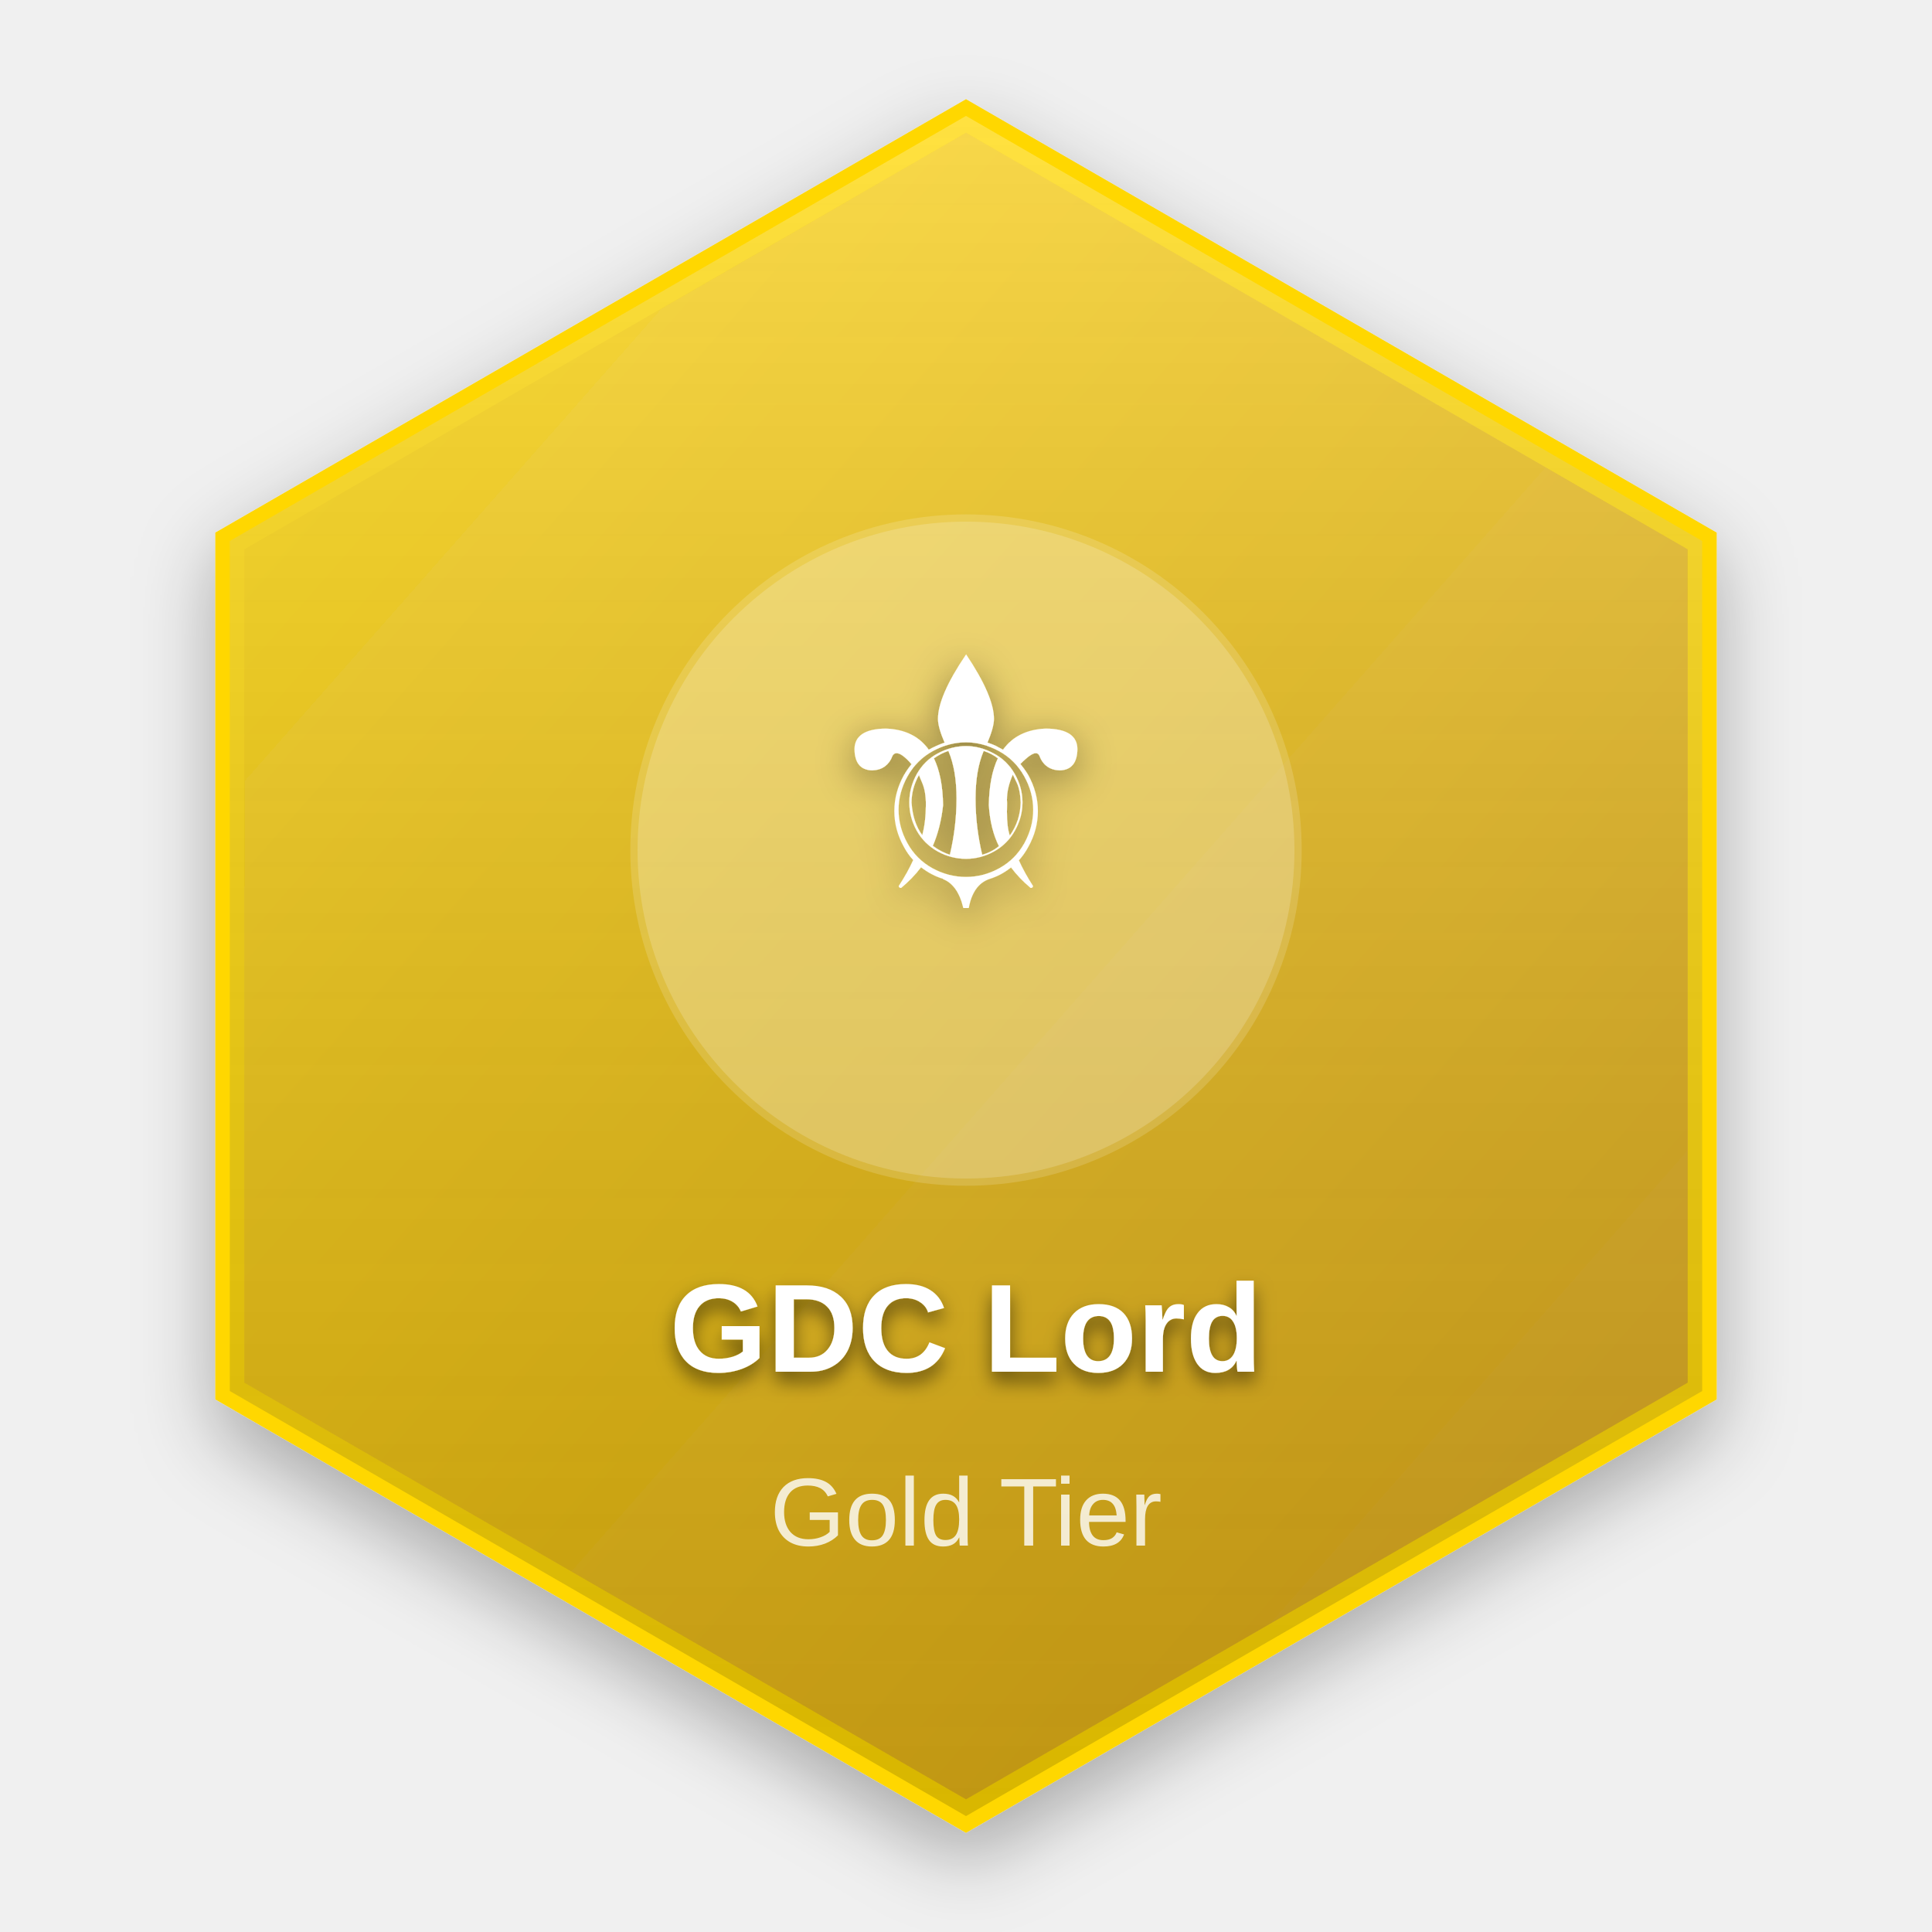
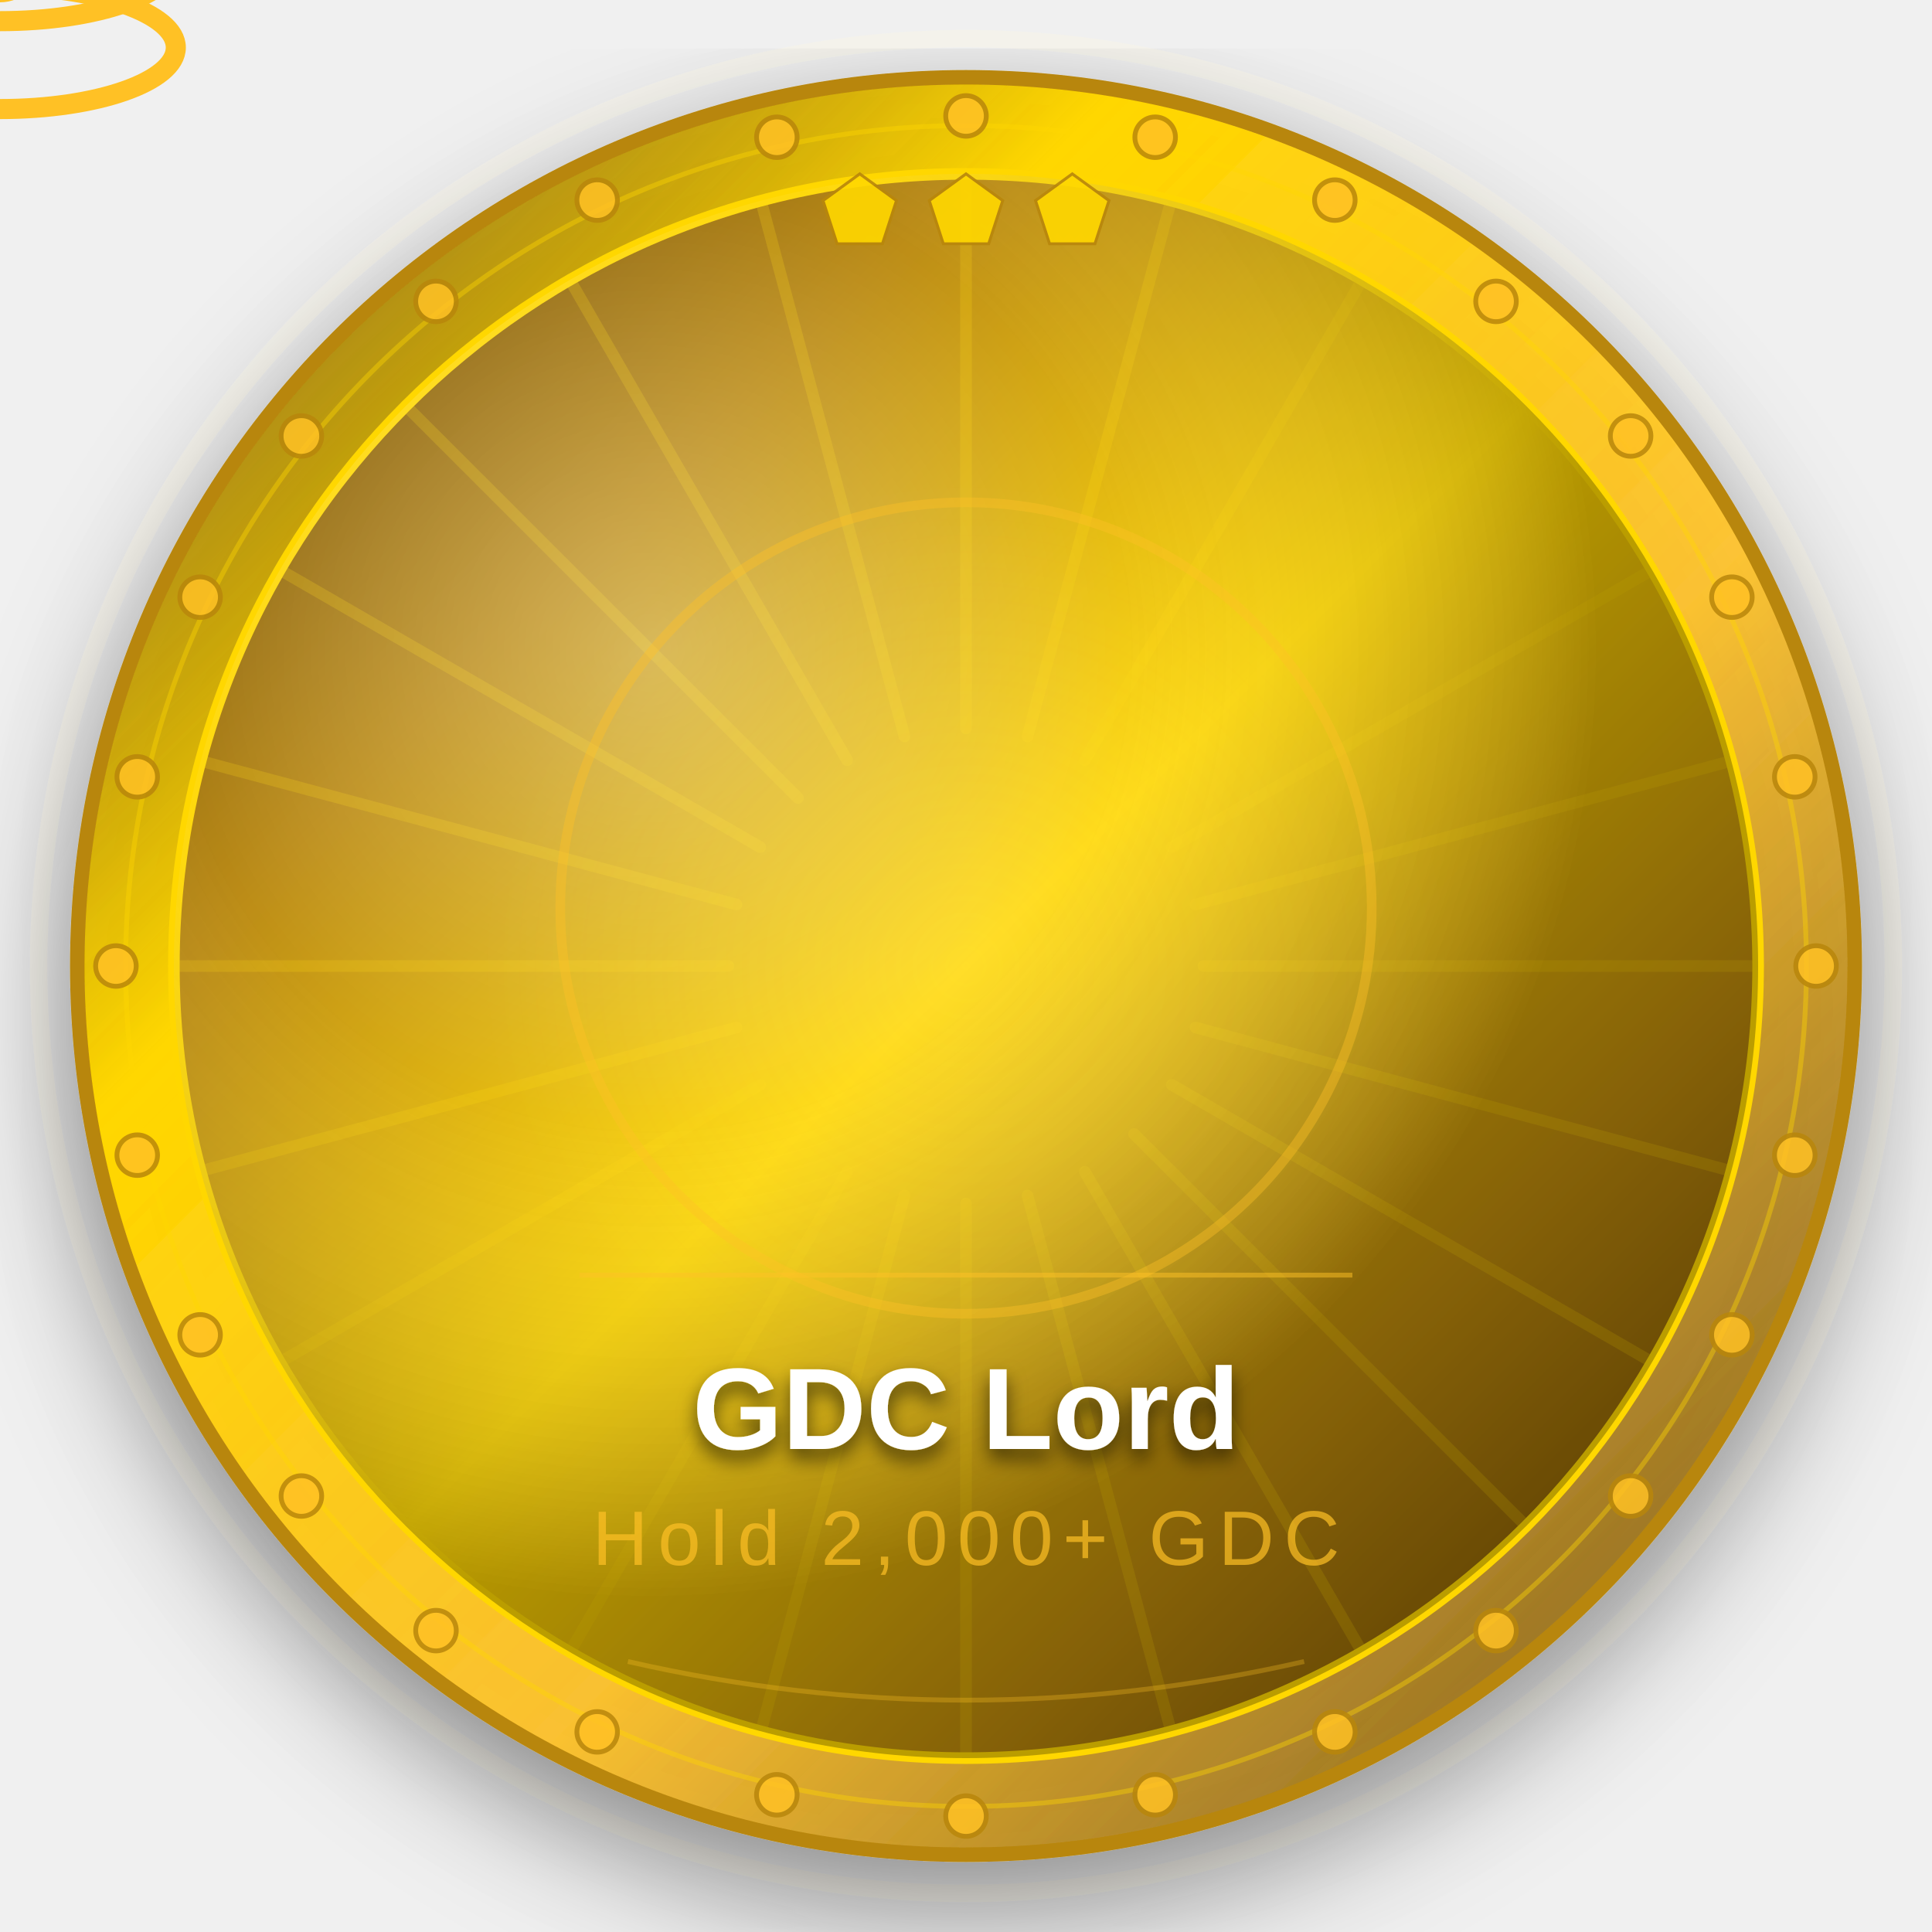
<svg xmlns="http://www.w3.org/2000/svg" viewBox="0 0 200 200" width="200" height="200">
  <defs>
-     <linearGradient id="g" x1="0%" y1="0%" x2="100%" y2="100%">
-       <stop offset="0%" style="stop-color:#FFD700;stop-opacity:1" />
-       <stop offset="100%" style="stop-color:#DAA520;stop-opacity:1" />
+     <linearGradient id="bg8" x1="0%" y1="0%" x2="100%" y2="100%">
+       <stop offset="0%" style="stop-color:#5C3A00" />
+       <stop offset="25%" style="stop-color:#B8860B" />
+       <stop offset="50%" style="stop-color:#FFD700" />
+       <stop offset="75%" style="stop-color:#B8860B" />
+       <stop offset="100%" style="stop-color:#5C3A00" />
    </linearGradient>
-     <filter id="shadow" x="-20%" y="-20%" width="140%" height="140%">
-       <feDropShadow dx="0" dy="3" stdDeviation="4" flood-color="#000" flood-opacity="0.3" />
+     <linearGradient id="ring8" x1="0%" y1="0%" x2="100%" y2="100%">
+       <stop offset="0%" style="stop-color:#5C3A00;stop-opacity:0.8" />
+       <stop offset="30%" style="stop-color:#FFD700;stop-opacity:1" />
+       <stop offset="60%" style="stop-color:#FFC125;stop-opacity:0.9" />
+       <stop offset="100%" style="stop-color:#5C3A00;stop-opacity:0.8" />
+     </linearGradient>
+     <radialGradient id="shine8" cx="30%" cy="30%" r="60%">
+       <stop offset="0%" style="stop-color:#fff;stop-opacity:0.32" />
+       <stop offset="50%" style="stop-color:#fff;stop-opacity:0.05" />
+       <stop offset="100%" style="stop-color:#000;stop-opacity:0.27" />
+     </radialGradient>
+     <radialGradient id="core8" cx="50%" cy="50%" r="50%">
+       <stop offset="0%" style="stop-color:#FFF8DC;stop-opacity:0.12" />
+       <stop offset="100%" style="stop-color:#FFF8DC;stop-opacity:0" />
+     </radialGradient>
+     <filter id="shadow8" x="-30%" y="-30%" width="160%" height="160%">
+       <feDropShadow dx="0" dy="5" stdDeviation="6" flood-color="#000" flood-opacity="0.45" />
    </filter>
-     <linearGradient id="inner" x1="0%" y1="0%" x2="0%" y2="100%">
-       <stop offset="0%" style="stop-color:#fff;stop-opacity:0.25" />
-       <stop offset="100%" style="stop-color:#000;stop-opacity:0.15" />
-     </linearGradient>
  </defs>
-   <polygon points="176.21,56 176.21,144 100,188 23.79,144 23.79,56 100,12" fill="url(#g)" stroke="#FFD700" stroke-width="3" filter="url(#shadow)" />
-   <polygon points="176.21,56 176.21,144 100,188 23.79,144 23.79,56 100,12" fill="url(#inner)" />
-   <circle cx="100" cy="88" r="34" fill="#fff" opacity="0.3" stroke="#fff" stroke-width="1.5" stroke-opacity="0.5" />
-   <text x="100" y="94" text-anchor="middle" font-size="36" fill="#fff" filter="drop-shadow(0 1px 2px rgba(0,0,0,0.4))">⚜️</text>
-   <text x="100" y="142" text-anchor="middle" font-size="13" font-weight="bold" fill="#fff" font-family="Arial, sans-serif" filter="drop-shadow(0 1px 1px rgba(0,0,0,0.5))">GDC Lord</text>
-   <text x="100" y="160" text-anchor="middle" font-size="10" fill="#fff" opacity="0.8" font-family="Arial, sans-serif">Gold Tier</text>
+   <circle cx="100" cy="100" r="96" fill="none" stroke="#FFF8DC" stroke-width="1.8" opacity="0.25" filter="url(#shadow8)" />
+   <circle cx="100" cy="100" r="92" fill="url(#ring8)" stroke="#B8860B" stroke-width="1.5" filter="url(#shadow8)" />
+   <circle cx="100" cy="100" r="87" fill="none" stroke="#FFD700" stroke-width="0.5" opacity="0.4" />
+   <circle cx="100" cy="100" r="82" fill="url(#bg8)" stroke="#FFD700" stroke-width="1.2" />
+   <line x1="124.6" y1="100" x2="182" y2="100" stroke="#FFD700" stroke-width="1.2" opacity="0.22" stroke-linecap="round" />
+   <line x1="123.762" y1="106.367" x2="179.206" y2="121.223" stroke="#FFD700" stroke-width="1.2" opacity="0.22" stroke-linecap="round" />
+   <line x1="121.304" y1="112.3" x2="171.014" y2="141" stroke="#FFD700" stroke-width="1.2" opacity="0.22" stroke-linecap="round" />
+   <line x1="117.395" y1="117.395" x2="157.983" y2="157.983" stroke="#FFD700" stroke-width="1.2" opacity="0.22" stroke-linecap="round" />
+   <line x1="112.3" y1="121.304" x2="141" y2="171.014" stroke="#FFD700" stroke-width="1.2" opacity="0.22" stroke-linecap="round" />
+   <line x1="106.367" y1="123.762" x2="121.223" y2="179.206" stroke="#FFD700" stroke-width="1.2" opacity="0.22" stroke-linecap="round" />
+   <line x1="100" y1="124.6" x2="100" y2="182" stroke="#FFD700" stroke-width="1.2" opacity="0.22" stroke-linecap="round" />
+   <line x1="93.633" y1="123.762" x2="78.777" y2="179.206" stroke="#FFD700" stroke-width="1.2" opacity="0.22" stroke-linecap="round" />
+   <line x1="87.7" y1="121.304" x2="59" y2="171.014" stroke="#FFD700" stroke-width="1.2" opacity="0.22" stroke-linecap="round" />
+   <line x1="82.605" y1="117.395" x2="42.017" y2="157.983" stroke="#FFD700" stroke-width="1.2" opacity="0.22" stroke-linecap="round" />
+   <line x1="78.696" y1="112.3" x2="28.986" y2="141" stroke="#FFD700" stroke-width="1.2" opacity="0.22" stroke-linecap="round" />
+   <line x1="76.238" y1="106.367" x2="20.794" y2="121.223" stroke="#FFD700" stroke-width="1.2" opacity="0.22" stroke-linecap="round" />
+   <line x1="75.4" y1="100" x2="18" y2="100" stroke="#FFD700" stroke-width="1.2" opacity="0.22" stroke-linecap="round" />
+   <line x1="76.238" y1="93.633" x2="20.794" y2="78.777" stroke="#FFD700" stroke-width="1.2" opacity="0.22" stroke-linecap="round" />
+   <line x1="78.696" y1="87.7" x2="28.986" y2="59" stroke="#FFD700" stroke-width="1.2" opacity="0.22" stroke-linecap="round" />
+   <line x1="82.605" y1="82.605" x2="42.017" y2="42.017" stroke="#FFD700" stroke-width="1.2" opacity="0.22" stroke-linecap="round" />
+   <line x1="87.7" y1="78.696" x2="59" y2="28.986" stroke="#FFD700" stroke-width="1.2" opacity="0.22" stroke-linecap="round" />
+   <line x1="93.633" y1="76.238" x2="78.777" y2="20.794" stroke="#FFD700" stroke-width="1.2" opacity="0.22" stroke-linecap="round" />
+   <line x1="100" y1="75.4" x2="100" y2="18" stroke="#FFD700" stroke-width="1.2" opacity="0.22" stroke-linecap="round" />
+   <line x1="106.367" y1="76.238" x2="121.223" y2="20.794" stroke="#FFD700" stroke-width="1.2" opacity="0.22" stroke-linecap="round" />
+   <line x1="112.3" y1="78.696" x2="141" y2="28.986" stroke="#FFD700" stroke-width="1.2" opacity="0.22" stroke-linecap="round" />
+   <line x1="117.395" y1="82.605" x2="157.983" y2="42.017" stroke="#FFD700" stroke-width="1.2" opacity="0.22" stroke-linecap="round" />
+   <line x1="121.304" y1="87.7" x2="171.014" y2="59" stroke="#FFD700" stroke-width="1.2" opacity="0.22" stroke-linecap="round" />
+   <line x1="123.762" y1="93.633" x2="179.206" y2="78.777" stroke="#FFD700" stroke-width="1.2" opacity="0.22" stroke-linecap="round" />
+   <circle cx="100" cy="100" r="50" fill="url(#core8)" />
+   <circle cx="100" cy="100" r="82" fill="url(#shine8)" />
+   <circle cx="100" cy="12" r="2.1" fill="#FFC125" stroke="#B8860B" stroke-width="0.5" opacity="0.85" />
+   <circle cx="119.582" cy="14.206" r="2.1" fill="#FFC125" stroke="#B8860B" stroke-width="0.5" opacity="0.85" />
+   <circle cx="138.182" cy="20.715" r="2.1" fill="#FFC125" stroke="#B8860B" stroke-width="0.5" opacity="0.85" />
+   <circle cx="154.867" cy="31.199" r="2.1" fill="#FFC125" stroke="#B8860B" stroke-width="0.5" opacity="0.85" />
+   <circle cx="168.801" cy="45.133" r="2.1" fill="#FFC125" stroke="#B8860B" stroke-width="0.5" opacity="0.85" />
+   <circle cx="179.285" cy="61.818" r="2.1" fill="#FFC125" stroke="#B8860B" stroke-width="0.5" opacity="0.85" />
+   <circle cx="185.794" cy="80.418" r="2.1" fill="#FFC125" stroke="#B8860B" stroke-width="0.5" opacity="0.85" />
+   <circle cx="188" cy="100" r="2.1" fill="#FFC125" stroke="#B8860B" stroke-width="0.5" opacity="0.85" />
+   <circle cx="185.794" cy="119.582" r="2.1" fill="#FFC125" stroke="#B8860B" stroke-width="0.5" opacity="0.85" />
+   <circle cx="179.285" cy="138.182" r="2.1" fill="#FFC125" stroke="#B8860B" stroke-width="0.5" opacity="0.85" />
+   <circle cx="168.801" cy="154.867" r="2.1" fill="#FFC125" stroke="#B8860B" stroke-width="0.5" opacity="0.85" />
+   <circle cx="154.867" cy="168.801" r="2.1" fill="#FFC125" stroke="#B8860B" stroke-width="0.5" opacity="0.85" />
+   <circle cx="138.182" cy="179.285" r="2.1" fill="#FFC125" stroke="#B8860B" stroke-width="0.5" opacity="0.85" />
+   <circle cx="119.582" cy="185.794" r="2.1" fill="#FFC125" stroke="#B8860B" stroke-width="0.5" opacity="0.85" />
+   <circle cx="100" cy="188" r="2.1" fill="#FFC125" stroke="#B8860B" stroke-width="0.5" opacity="0.85" />
+   <circle cx="80.418" cy="185.794" r="2.1" fill="#FFC125" stroke="#B8860B" stroke-width="0.5" opacity="0.85" />
+   <circle cx="61.818" cy="179.285" r="2.1" fill="#FFC125" stroke="#B8860B" stroke-width="0.5" opacity="0.85" />
+   <circle cx="45.133" cy="168.801" r="2.1" fill="#FFC125" stroke="#B8860B" stroke-width="0.5" opacity="0.85" />
+   <circle cx="31.199" cy="154.867" r="2.1" fill="#FFC125" stroke="#B8860B" stroke-width="0.5" opacity="0.85" />
+   <circle cx="20.715" cy="138.182" r="2.1" fill="#FFC125" stroke="#B8860B" stroke-width="0.5" opacity="0.85" />
+   <circle cx="14.206" cy="119.582" r="2.1" fill="#FFC125" stroke="#B8860B" stroke-width="0.5" opacity="0.85" />
+   <circle cx="12" cy="100" r="2.1" fill="#FFC125" stroke="#B8860B" stroke-width="0.5" opacity="0.85" />
+   <circle cx="14.206" cy="80.418" r="2.1" fill="#FFC125" stroke="#B8860B" stroke-width="0.5" opacity="0.85" />
+   <circle cx="20.715" cy="61.818" r="2.1" fill="#FFC125" stroke="#B8860B" stroke-width="0.5" opacity="0.85" />
+   <circle cx="31.199" cy="45.133" r="2.1" fill="#FFC125" stroke="#B8860B" stroke-width="0.5" opacity="0.85" />
+   <circle cx="45.133" cy="31.199" r="2.1" fill="#FFC125" stroke="#B8860B" stroke-width="0.5" opacity="0.85" />
+   <circle cx="61.818" cy="20.715" r="2.1" fill="#FFC125" stroke="#B8860B" stroke-width="0.5" opacity="0.85" />
+   <circle cx="80.418" cy="14.206" r="2.1" fill="#FFC125" stroke="#B8860B" stroke-width="0.5" opacity="0.85" />
+   <polygon points="89,18 92.804,20.764 91.351,25.236 86.649,25.236 85.196,20.764" fill="#FFD700" stroke="#B8860B" stroke-width="0.3" opacity="0.9" />
+   <polygon points="100,18 103.804,20.764 102.351,25.236 97.649,25.236 96.196,20.764" fill="#FFD700" stroke="#B8860B" stroke-width="0.3" opacity="0.9" />
+   <polygon points="111,18 114.804,20.764 113.351,25.236 108.649,25.236 107.196,20.764" fill="#FFD700" stroke="#B8860B" stroke-width="0.3" opacity="0.9" />
+   <circle cx="100" cy="94" r="42" fill="none" stroke="#FFC125" stroke-width="1" opacity="0.4" />
+   <g>
+     <g transform="translate(0,-6)">
+       <ellipse cx="0" cy="-7.28" rx="18.2" ry="6.37" fill="none" stroke="#FFC125" stroke-width="2.08" />
+       <ellipse cx="0" cy="1.82" rx="18.2" ry="6.37" fill="none" stroke="#FFC125" stroke-width="2.08" />
+       <ellipse cx="0" cy="10.92" rx="18.2" ry="6.37" fill="none" stroke="#FFC125" stroke-width="2.08" />
+       <circle cx="0" cy="1.82" r="3.64" fill="none" stroke="#FFC125" stroke-width="1.56" />
+       <text x="0" y="3.094" text-anchor="middle" font-size="4.55" fill="#FFC125" font-weight="bold" font-family="Arial">$</text>
+     </g>
+   </g>
+   <line x1="60" y1="132" x2="140" y2="132" stroke="#FFC125" stroke-width="0.5" opacity="0.5" />
+   <text x="100" y="150" text-anchor="middle" font-size="12" font-weight="bold" fill="#fff" font-family="Arial,sans-serif" filter="drop-shadow(0 1px 1px rgba(0,0,0,0.6))">GDC Lord</text>
+   <text x="100" y="162" text-anchor="middle" font-size="8" fill="#FFC125" opacity="0.7" font-family="Arial,sans-serif" letter-spacing="1">Hold 2,000+ GDC</text>
+   <path d="M65 172 Q100 180 135 172" fill="none" stroke="#FFC125" stroke-width="0.5" opacity="0.3" />
</svg>
